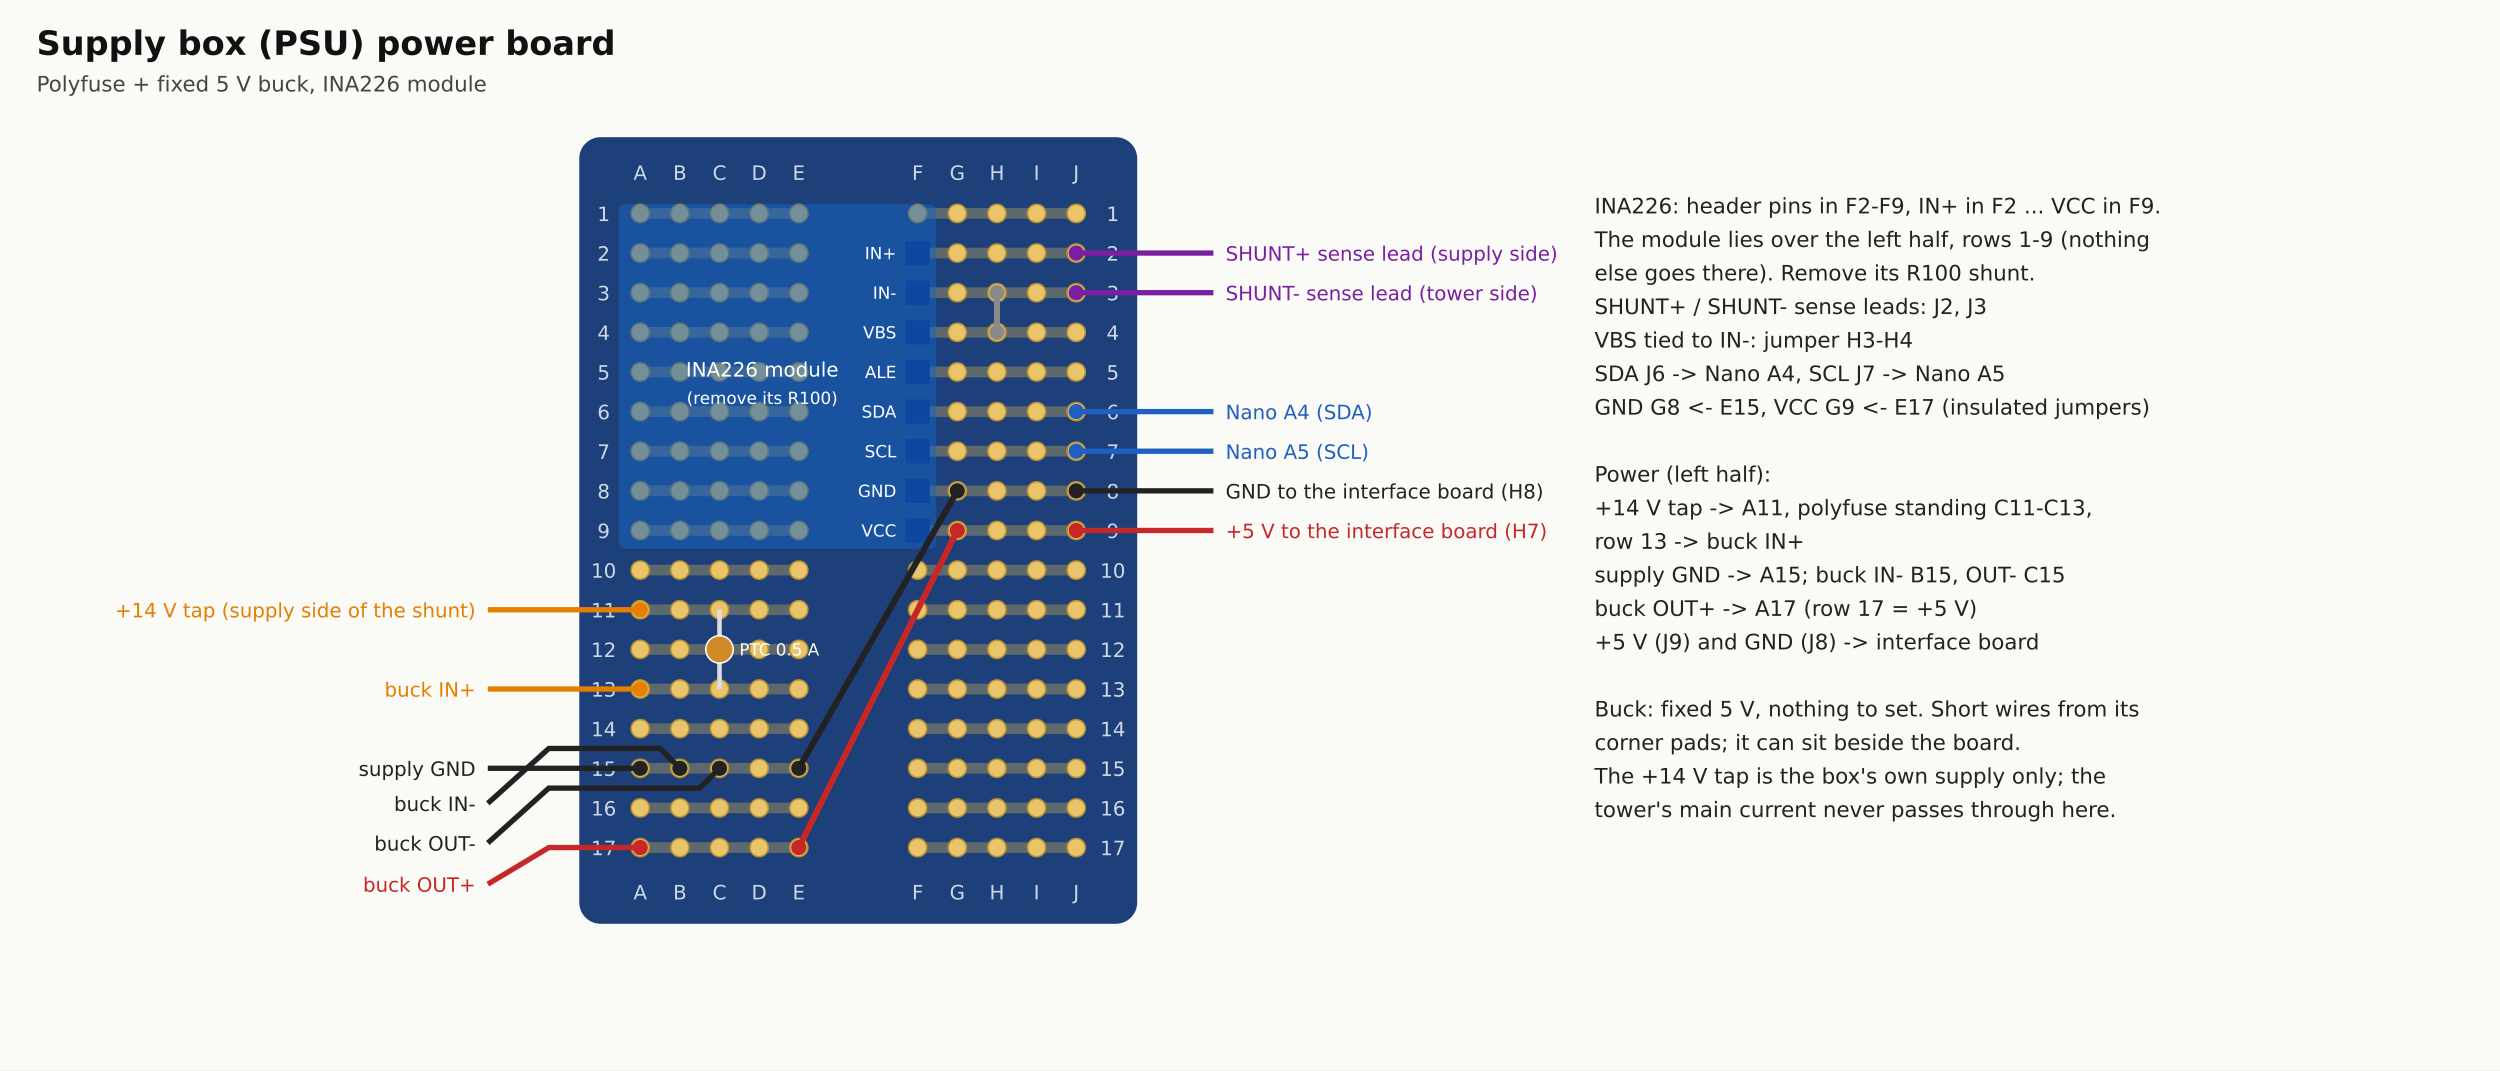
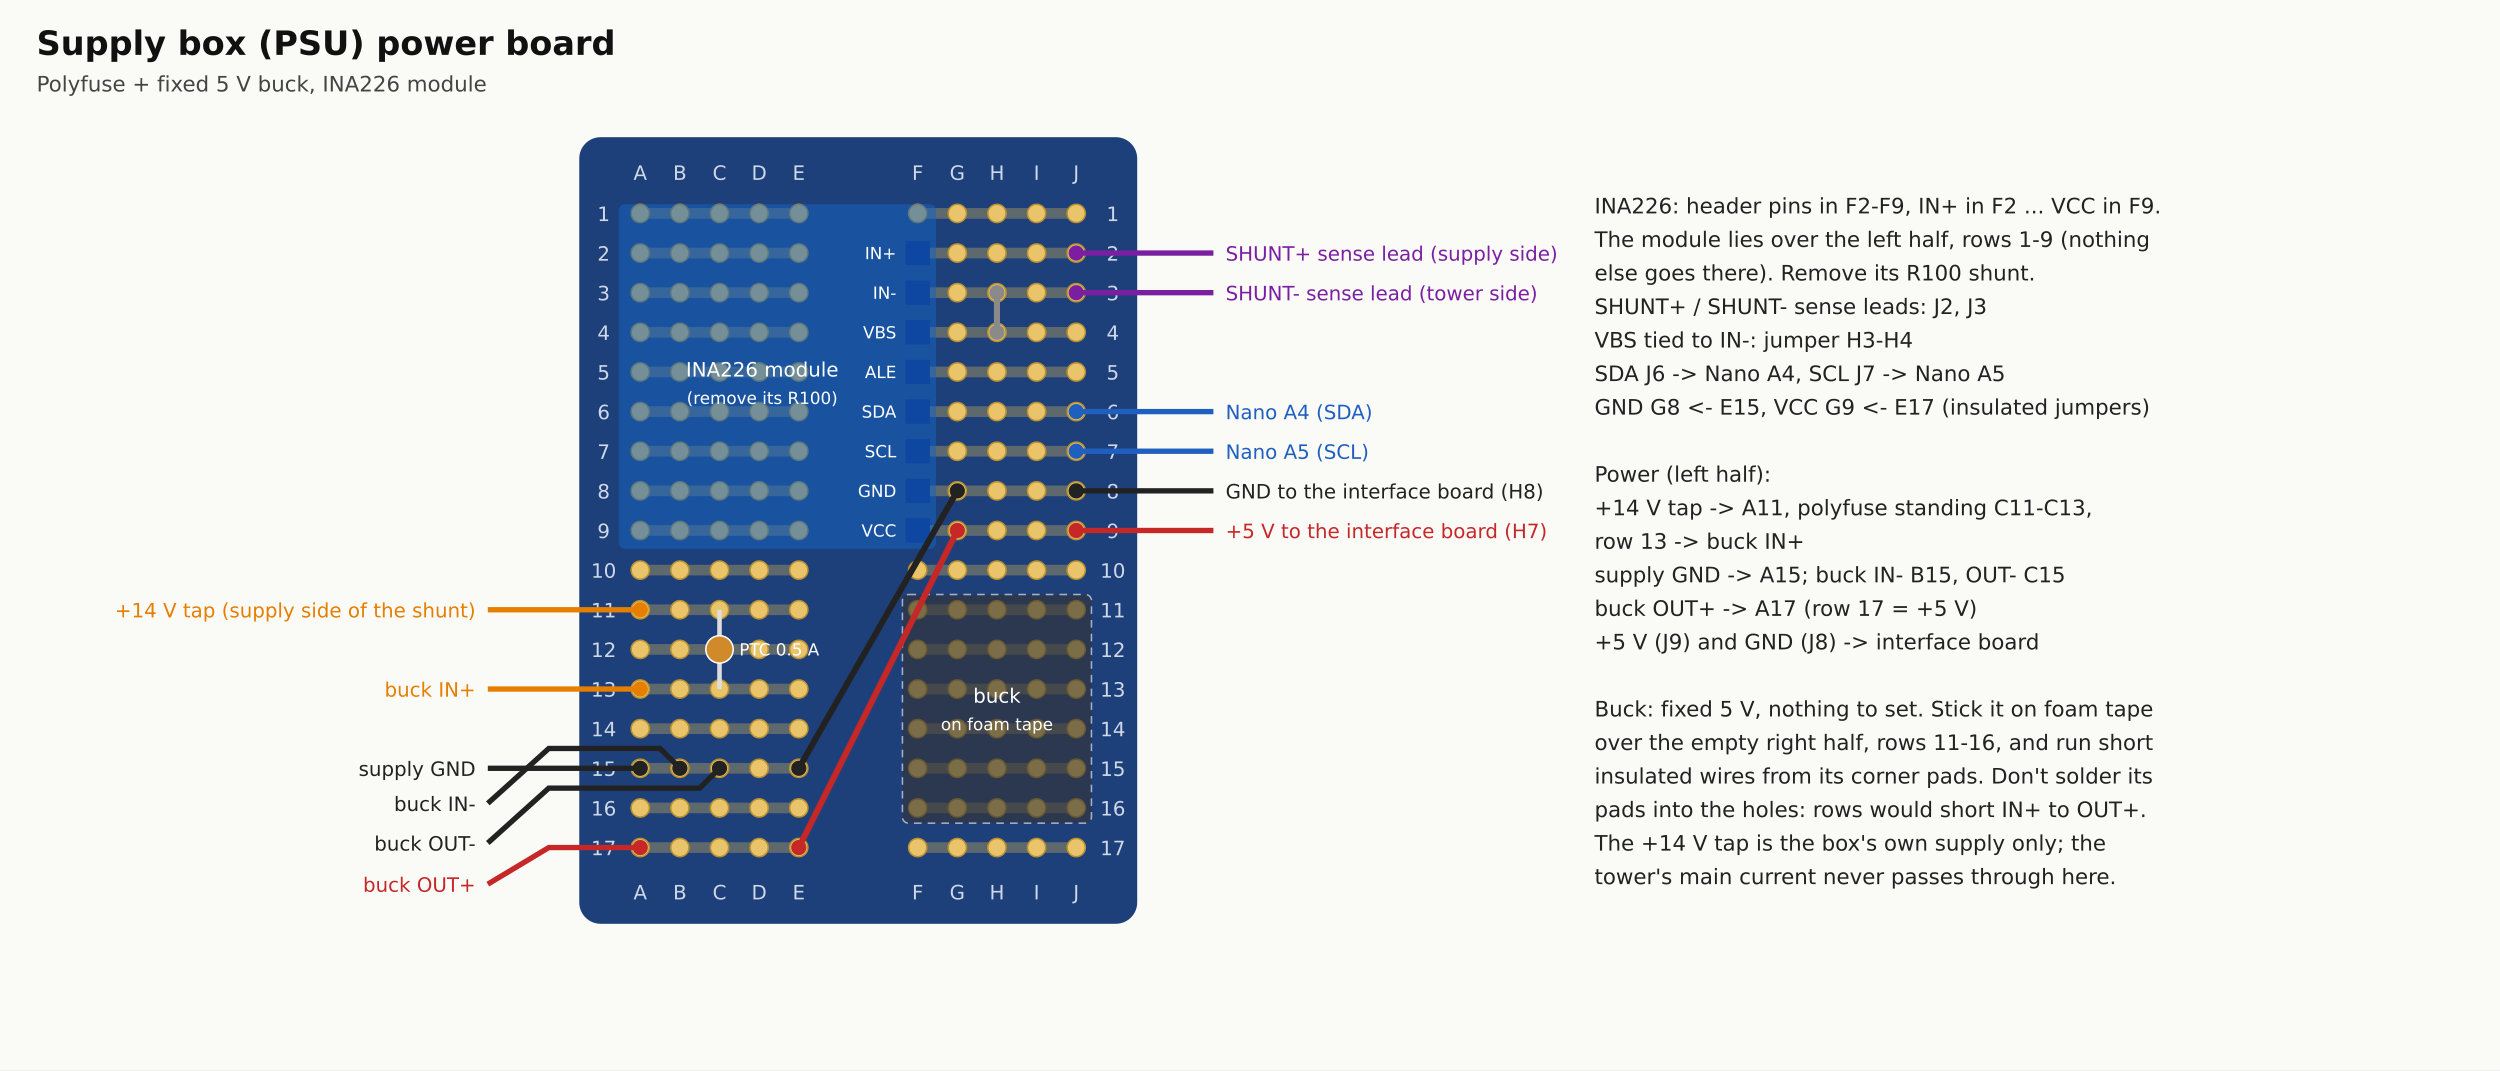
<svg xmlns="http://www.w3.org/2000/svg" width="1640" height="702" viewBox="0 0 1640 702" font-family="DejaVu Sans, Arial, sans-serif">
  <style>.lab{font-size:13px;fill:#cfd8e6;text-anchor:middle}.sm{font-size:13px}.tiny{font-size:11px}.note{font-size:14px;fill:#222}.t{font-size:22px;font-weight:bold;fill:#111}.st{font-size:14px;fill:#444}</style>
  <rect width="1640" height="702" fill="#fafaf7" />
  <text x="24" y="36" class="t">Supply box (PSU) power board</text>
  <text x="24" y="60" class="st">Polyfuse + fixed 5 V buck, INA226 module</text>
  <rect x="380" y="90" width="366" height="516" rx="14" fill="#1d3f7a" />
  <text x="420" y="118" class="lab">A</text>
  <text x="420" y="590" class="lab">A</text>
  <text x="446" y="118" class="lab">B</text>
  <text x="446" y="590" class="lab">B</text>
  <text x="472" y="118" class="lab">C</text>
  <text x="472" y="590" class="lab">C</text>
  <text x="498" y="118" class="lab">D</text>
  <text x="498" y="590" class="lab">D</text>
  <text x="524" y="118" class="lab">E</text>
  <text x="524" y="590" class="lab">E</text>
  <text x="602" y="118" class="lab">F</text>
  <text x="602" y="590" class="lab">F</text>
  <text x="628" y="118" class="lab">G</text>
  <text x="628" y="590" class="lab">G</text>
  <text x="654" y="118" class="lab">H</text>
  <text x="654" y="590" class="lab">H</text>
  <text x="680" y="118" class="lab">I</text>
  <text x="680" y="590" class="lab">I</text>
  <text x="706" y="118" class="lab">J</text>
  <text x="706" y="590" class="lab">J</text>
  <text x="396" y="145" class="lab">1</text>
  <text x="730" y="145" class="lab">1</text>
  <line x1="420" y1="140" x2="524" y2="140" stroke="#d8b65a" stroke-width="7" opacity="0.35" />
  <line x1="602" y1="140" x2="706" y2="140" stroke="#d8b65a" stroke-width="7" opacity="0.35" />
  <circle cx="420" cy="140" r="6" fill="#e9c46a" stroke="#b8902e" />
  <circle cx="446" cy="140" r="6" fill="#e9c46a" stroke="#b8902e" />
  <circle cx="472" cy="140" r="6" fill="#e9c46a" stroke="#b8902e" />
  <circle cx="498" cy="140" r="6" fill="#e9c46a" stroke="#b8902e" />
  <circle cx="524" cy="140" r="6" fill="#e9c46a" stroke="#b8902e" />
  <circle cx="602" cy="140" r="6" fill="#e9c46a" stroke="#b8902e" />
  <circle cx="628" cy="140" r="6" fill="#e9c46a" stroke="#b8902e" />
  <circle cx="654" cy="140" r="6" fill="#e9c46a" stroke="#b8902e" />
  <circle cx="680" cy="140" r="6" fill="#e9c46a" stroke="#b8902e" />
  <circle cx="706" cy="140" r="6" fill="#e9c46a" stroke="#b8902e" />
  <text x="396" y="171" class="lab">2</text>
  <text x="730" y="171" class="lab">2</text>
  <line x1="420" y1="166" x2="524" y2="166" stroke="#d8b65a" stroke-width="7" opacity="0.35" />
  <line x1="602" y1="166" x2="706" y2="166" stroke="#d8b65a" stroke-width="7" opacity="0.35" />
  <circle cx="420" cy="166" r="6" fill="#e9c46a" stroke="#b8902e" />
  <circle cx="446" cy="166" r="6" fill="#e9c46a" stroke="#b8902e" />
  <circle cx="472" cy="166" r="6" fill="#e9c46a" stroke="#b8902e" />
  <circle cx="498" cy="166" r="6" fill="#e9c46a" stroke="#b8902e" />
  <circle cx="524" cy="166" r="6" fill="#e9c46a" stroke="#b8902e" />
  <circle cx="602" cy="166" r="6" fill="#e9c46a" stroke="#b8902e" />
  <circle cx="628" cy="166" r="6" fill="#e9c46a" stroke="#b8902e" />
  <circle cx="654" cy="166" r="6" fill="#e9c46a" stroke="#b8902e" />
  <circle cx="680" cy="166" r="6" fill="#e9c46a" stroke="#b8902e" />
  <circle cx="706" cy="166" r="6" fill="#e9c46a" stroke="#b8902e" />
  <text x="396" y="197" class="lab">3</text>
  <text x="730" y="197" class="lab">3</text>
  <line x1="420" y1="192" x2="524" y2="192" stroke="#d8b65a" stroke-width="7" opacity="0.35" />
  <line x1="602" y1="192" x2="706" y2="192" stroke="#d8b65a" stroke-width="7" opacity="0.35" />
  <circle cx="420" cy="192" r="6" fill="#e9c46a" stroke="#b8902e" />
  <circle cx="446" cy="192" r="6" fill="#e9c46a" stroke="#b8902e" />
  <circle cx="472" cy="192" r="6" fill="#e9c46a" stroke="#b8902e" />
  <circle cx="498" cy="192" r="6" fill="#e9c46a" stroke="#b8902e" />
  <circle cx="524" cy="192" r="6" fill="#e9c46a" stroke="#b8902e" />
  <circle cx="602" cy="192" r="6" fill="#e9c46a" stroke="#b8902e" />
  <circle cx="628" cy="192" r="6" fill="#e9c46a" stroke="#b8902e" />
  <circle cx="654" cy="192" r="6" fill="#e9c46a" stroke="#b8902e" />
  <circle cx="680" cy="192" r="6" fill="#e9c46a" stroke="#b8902e" />
  <circle cx="706" cy="192" r="6" fill="#e9c46a" stroke="#b8902e" />
  <text x="396" y="223" class="lab">4</text>
  <text x="730" y="223" class="lab">4</text>
  <line x1="420" y1="218" x2="524" y2="218" stroke="#d8b65a" stroke-width="7" opacity="0.35" />
  <line x1="602" y1="218" x2="706" y2="218" stroke="#d8b65a" stroke-width="7" opacity="0.35" />
  <circle cx="420" cy="218" r="6" fill="#e9c46a" stroke="#b8902e" />
  <circle cx="446" cy="218" r="6" fill="#e9c46a" stroke="#b8902e" />
  <circle cx="472" cy="218" r="6" fill="#e9c46a" stroke="#b8902e" />
  <circle cx="498" cy="218" r="6" fill="#e9c46a" stroke="#b8902e" />
  <circle cx="524" cy="218" r="6" fill="#e9c46a" stroke="#b8902e" />
  <circle cx="602" cy="218" r="6" fill="#e9c46a" stroke="#b8902e" />
  <circle cx="628" cy="218" r="6" fill="#e9c46a" stroke="#b8902e" />
  <circle cx="654" cy="218" r="6" fill="#e9c46a" stroke="#b8902e" />
  <circle cx="680" cy="218" r="6" fill="#e9c46a" stroke="#b8902e" />
  <circle cx="706" cy="218" r="6" fill="#e9c46a" stroke="#b8902e" />
  <text x="396" y="249" class="lab">5</text>
  <text x="730" y="249" class="lab">5</text>
  <line x1="420" y1="244" x2="524" y2="244" stroke="#d8b65a" stroke-width="7" opacity="0.35" />
  <line x1="602" y1="244" x2="706" y2="244" stroke="#d8b65a" stroke-width="7" opacity="0.35" />
  <circle cx="420" cy="244" r="6" fill="#e9c46a" stroke="#b8902e" />
  <circle cx="446" cy="244" r="6" fill="#e9c46a" stroke="#b8902e" />
  <circle cx="472" cy="244" r="6" fill="#e9c46a" stroke="#b8902e" />
  <circle cx="498" cy="244" r="6" fill="#e9c46a" stroke="#b8902e" />
  <circle cx="524" cy="244" r="6" fill="#e9c46a" stroke="#b8902e" />
  <circle cx="602" cy="244" r="6" fill="#e9c46a" stroke="#b8902e" />
  <circle cx="628" cy="244" r="6" fill="#e9c46a" stroke="#b8902e" />
  <circle cx="654" cy="244" r="6" fill="#e9c46a" stroke="#b8902e" />
  <circle cx="680" cy="244" r="6" fill="#e9c46a" stroke="#b8902e" />
  <circle cx="706" cy="244" r="6" fill="#e9c46a" stroke="#b8902e" />
  <text x="396" y="275" class="lab">6</text>
  <text x="730" y="275" class="lab">6</text>
  <line x1="420" y1="270" x2="524" y2="270" stroke="#d8b65a" stroke-width="7" opacity="0.35" />
  <line x1="602" y1="270" x2="706" y2="270" stroke="#d8b65a" stroke-width="7" opacity="0.35" />
  <circle cx="420" cy="270" r="6" fill="#e9c46a" stroke="#b8902e" />
  <circle cx="446" cy="270" r="6" fill="#e9c46a" stroke="#b8902e" />
  <circle cx="472" cy="270" r="6" fill="#e9c46a" stroke="#b8902e" />
  <circle cx="498" cy="270" r="6" fill="#e9c46a" stroke="#b8902e" />
  <circle cx="524" cy="270" r="6" fill="#e9c46a" stroke="#b8902e" />
  <circle cx="602" cy="270" r="6" fill="#e9c46a" stroke="#b8902e" />
  <circle cx="628" cy="270" r="6" fill="#e9c46a" stroke="#b8902e" />
  <circle cx="654" cy="270" r="6" fill="#e9c46a" stroke="#b8902e" />
  <circle cx="680" cy="270" r="6" fill="#e9c46a" stroke="#b8902e" />
  <circle cx="706" cy="270" r="6" fill="#e9c46a" stroke="#b8902e" />
  <text x="396" y="301" class="lab">7</text>
  <text x="730" y="301" class="lab">7</text>
  <line x1="420" y1="296" x2="524" y2="296" stroke="#d8b65a" stroke-width="7" opacity="0.35" />
  <line x1="602" y1="296" x2="706" y2="296" stroke="#d8b65a" stroke-width="7" opacity="0.35" />
  <circle cx="420" cy="296" r="6" fill="#e9c46a" stroke="#b8902e" />
  <circle cx="446" cy="296" r="6" fill="#e9c46a" stroke="#b8902e" />
  <circle cx="472" cy="296" r="6" fill="#e9c46a" stroke="#b8902e" />
  <circle cx="498" cy="296" r="6" fill="#e9c46a" stroke="#b8902e" />
  <circle cx="524" cy="296" r="6" fill="#e9c46a" stroke="#b8902e" />
  <circle cx="602" cy="296" r="6" fill="#e9c46a" stroke="#b8902e" />
  <circle cx="628" cy="296" r="6" fill="#e9c46a" stroke="#b8902e" />
  <circle cx="654" cy="296" r="6" fill="#e9c46a" stroke="#b8902e" />
  <circle cx="680" cy="296" r="6" fill="#e9c46a" stroke="#b8902e" />
  <circle cx="706" cy="296" r="6" fill="#e9c46a" stroke="#b8902e" />
  <text x="396" y="327" class="lab">8</text>
  <text x="730" y="327" class="lab">8</text>
  <line x1="420" y1="322" x2="524" y2="322" stroke="#d8b65a" stroke-width="7" opacity="0.35" />
  <line x1="602" y1="322" x2="706" y2="322" stroke="#d8b65a" stroke-width="7" opacity="0.35" />
  <circle cx="420" cy="322" r="6" fill="#e9c46a" stroke="#b8902e" />
  <circle cx="446" cy="322" r="6" fill="#e9c46a" stroke="#b8902e" />
  <circle cx="472" cy="322" r="6" fill="#e9c46a" stroke="#b8902e" />
  <circle cx="498" cy="322" r="6" fill="#e9c46a" stroke="#b8902e" />
  <circle cx="524" cy="322" r="6" fill="#e9c46a" stroke="#b8902e" />
  <circle cx="602" cy="322" r="6" fill="#e9c46a" stroke="#b8902e" />
  <circle cx="628" cy="322" r="6" fill="#e9c46a" stroke="#b8902e" />
  <circle cx="654" cy="322" r="6" fill="#e9c46a" stroke="#b8902e" />
  <circle cx="680" cy="322" r="6" fill="#e9c46a" stroke="#b8902e" />
  <circle cx="706" cy="322" r="6" fill="#e9c46a" stroke="#b8902e" />
  <text x="396" y="353" class="lab">9</text>
  <text x="730" y="353" class="lab">9</text>
  <line x1="420" y1="348" x2="524" y2="348" stroke="#d8b65a" stroke-width="7" opacity="0.35" />
  <line x1="602" y1="348" x2="706" y2="348" stroke="#d8b65a" stroke-width="7" opacity="0.35" />
  <circle cx="420" cy="348" r="6" fill="#e9c46a" stroke="#b8902e" />
  <circle cx="446" cy="348" r="6" fill="#e9c46a" stroke="#b8902e" />
  <circle cx="472" cy="348" r="6" fill="#e9c46a" stroke="#b8902e" />
  <circle cx="498" cy="348" r="6" fill="#e9c46a" stroke="#b8902e" />
  <circle cx="524" cy="348" r="6" fill="#e9c46a" stroke="#b8902e" />
  <circle cx="602" cy="348" r="6" fill="#e9c46a" stroke="#b8902e" />
  <circle cx="628" cy="348" r="6" fill="#e9c46a" stroke="#b8902e" />
  <circle cx="654" cy="348" r="6" fill="#e9c46a" stroke="#b8902e" />
  <circle cx="680" cy="348" r="6" fill="#e9c46a" stroke="#b8902e" />
  <circle cx="706" cy="348" r="6" fill="#e9c46a" stroke="#b8902e" />
  <text x="396" y="379" class="lab">10</text>
  <text x="730" y="379" class="lab">10</text>
  <line x1="420" y1="374" x2="524" y2="374" stroke="#d8b65a" stroke-width="7" opacity="0.35" />
  <line x1="602" y1="374" x2="706" y2="374" stroke="#d8b65a" stroke-width="7" opacity="0.35" />
  <circle cx="420" cy="374" r="6" fill="#e9c46a" stroke="#b8902e" />
  <circle cx="446" cy="374" r="6" fill="#e9c46a" stroke="#b8902e" />
  <circle cx="472" cy="374" r="6" fill="#e9c46a" stroke="#b8902e" />
  <circle cx="498" cy="374" r="6" fill="#e9c46a" stroke="#b8902e" />
  <circle cx="524" cy="374" r="6" fill="#e9c46a" stroke="#b8902e" />
  <circle cx="602" cy="374" r="6" fill="#e9c46a" stroke="#b8902e" />
  <circle cx="628" cy="374" r="6" fill="#e9c46a" stroke="#b8902e" />
  <circle cx="654" cy="374" r="6" fill="#e9c46a" stroke="#b8902e" />
  <circle cx="680" cy="374" r="6" fill="#e9c46a" stroke="#b8902e" />
  <circle cx="706" cy="374" r="6" fill="#e9c46a" stroke="#b8902e" />
  <text x="396" y="405" class="lab">11</text>
  <text x="730" y="405" class="lab">11</text>
  <line x1="420" y1="400" x2="524" y2="400" stroke="#d8b65a" stroke-width="7" opacity="0.35" />
  <line x1="602" y1="400" x2="706" y2="400" stroke="#d8b65a" stroke-width="7" opacity="0.35" />
  <circle cx="420" cy="400" r="6" fill="#e9c46a" stroke="#b8902e" />
  <circle cx="446" cy="400" r="6" fill="#e9c46a" stroke="#b8902e" />
  <circle cx="472" cy="400" r="6" fill="#e9c46a" stroke="#b8902e" />
  <circle cx="498" cy="400" r="6" fill="#e9c46a" stroke="#b8902e" />
  <circle cx="524" cy="400" r="6" fill="#e9c46a" stroke="#b8902e" />
  <circle cx="602" cy="400" r="6" fill="#e9c46a" stroke="#b8902e" />
  <circle cx="628" cy="400" r="6" fill="#e9c46a" stroke="#b8902e" />
  <circle cx="654" cy="400" r="6" fill="#e9c46a" stroke="#b8902e" />
  <circle cx="680" cy="400" r="6" fill="#e9c46a" stroke="#b8902e" />
  <circle cx="706" cy="400" r="6" fill="#e9c46a" stroke="#b8902e" />
  <text x="396" y="431" class="lab">12</text>
  <text x="730" y="431" class="lab">12</text>
  <line x1="420" y1="426" x2="524" y2="426" stroke="#d8b65a" stroke-width="7" opacity="0.35" />
  <line x1="602" y1="426" x2="706" y2="426" stroke="#d8b65a" stroke-width="7" opacity="0.35" />
  <circle cx="420" cy="426" r="6" fill="#e9c46a" stroke="#b8902e" />
  <circle cx="446" cy="426" r="6" fill="#e9c46a" stroke="#b8902e" />
  <circle cx="472" cy="426" r="6" fill="#e9c46a" stroke="#b8902e" />
  <circle cx="498" cy="426" r="6" fill="#e9c46a" stroke="#b8902e" />
  <circle cx="524" cy="426" r="6" fill="#e9c46a" stroke="#b8902e" />
  <circle cx="602" cy="426" r="6" fill="#e9c46a" stroke="#b8902e" />
  <circle cx="628" cy="426" r="6" fill="#e9c46a" stroke="#b8902e" />
  <circle cx="654" cy="426" r="6" fill="#e9c46a" stroke="#b8902e" />
  <circle cx="680" cy="426" r="6" fill="#e9c46a" stroke="#b8902e" />
  <circle cx="706" cy="426" r="6" fill="#e9c46a" stroke="#b8902e" />
  <text x="396" y="457" class="lab">13</text>
  <text x="730" y="457" class="lab">13</text>
  <line x1="420" y1="452" x2="524" y2="452" stroke="#d8b65a" stroke-width="7" opacity="0.35" />
  <line x1="602" y1="452" x2="706" y2="452" stroke="#d8b65a" stroke-width="7" opacity="0.35" />
  <circle cx="420" cy="452" r="6" fill="#e9c46a" stroke="#b8902e" />
  <circle cx="446" cy="452" r="6" fill="#e9c46a" stroke="#b8902e" />
  <circle cx="472" cy="452" r="6" fill="#e9c46a" stroke="#b8902e" />
  <circle cx="498" cy="452" r="6" fill="#e9c46a" stroke="#b8902e" />
  <circle cx="524" cy="452" r="6" fill="#e9c46a" stroke="#b8902e" />
  <circle cx="602" cy="452" r="6" fill="#e9c46a" stroke="#b8902e" />
  <circle cx="628" cy="452" r="6" fill="#e9c46a" stroke="#b8902e" />
  <circle cx="654" cy="452" r="6" fill="#e9c46a" stroke="#b8902e" />
  <circle cx="680" cy="452" r="6" fill="#e9c46a" stroke="#b8902e" />
  <circle cx="706" cy="452" r="6" fill="#e9c46a" stroke="#b8902e" />
  <text x="396" y="483" class="lab">14</text>
  <text x="730" y="483" class="lab">14</text>
  <line x1="420" y1="478" x2="524" y2="478" stroke="#d8b65a" stroke-width="7" opacity="0.35" />
  <line x1="602" y1="478" x2="706" y2="478" stroke="#d8b65a" stroke-width="7" opacity="0.35" />
  <circle cx="420" cy="478" r="6" fill="#e9c46a" stroke="#b8902e" />
  <circle cx="446" cy="478" r="6" fill="#e9c46a" stroke="#b8902e" />
  <circle cx="472" cy="478" r="6" fill="#e9c46a" stroke="#b8902e" />
  <circle cx="498" cy="478" r="6" fill="#e9c46a" stroke="#b8902e" />
  <circle cx="524" cy="478" r="6" fill="#e9c46a" stroke="#b8902e" />
  <circle cx="602" cy="478" r="6" fill="#e9c46a" stroke="#b8902e" />
  <circle cx="628" cy="478" r="6" fill="#e9c46a" stroke="#b8902e" />
  <circle cx="654" cy="478" r="6" fill="#e9c46a" stroke="#b8902e" />
  <circle cx="680" cy="478" r="6" fill="#e9c46a" stroke="#b8902e" />
  <circle cx="706" cy="478" r="6" fill="#e9c46a" stroke="#b8902e" />
  <text x="396" y="509" class="lab">15</text>
  <text x="730" y="509" class="lab">15</text>
  <line x1="420" y1="504" x2="524" y2="504" stroke="#d8b65a" stroke-width="7" opacity="0.35" />
  <line x1="602" y1="504" x2="706" y2="504" stroke="#d8b65a" stroke-width="7" opacity="0.35" />
  <circle cx="420" cy="504" r="6" fill="#e9c46a" stroke="#b8902e" />
  <circle cx="446" cy="504" r="6" fill="#e9c46a" stroke="#b8902e" />
  <circle cx="472" cy="504" r="6" fill="#e9c46a" stroke="#b8902e" />
  <circle cx="498" cy="504" r="6" fill="#e9c46a" stroke="#b8902e" />
  <circle cx="524" cy="504" r="6" fill="#e9c46a" stroke="#b8902e" />
  <circle cx="602" cy="504" r="6" fill="#e9c46a" stroke="#b8902e" />
  <circle cx="628" cy="504" r="6" fill="#e9c46a" stroke="#b8902e" />
  <circle cx="654" cy="504" r="6" fill="#e9c46a" stroke="#b8902e" />
  <circle cx="680" cy="504" r="6" fill="#e9c46a" stroke="#b8902e" />
  <circle cx="706" cy="504" r="6" fill="#e9c46a" stroke="#b8902e" />
  <text x="396" y="535" class="lab">16</text>
  <text x="730" y="535" class="lab">16</text>
  <line x1="420" y1="530" x2="524" y2="530" stroke="#d8b65a" stroke-width="7" opacity="0.35" />
  <line x1="602" y1="530" x2="706" y2="530" stroke="#d8b65a" stroke-width="7" opacity="0.35" />
  <circle cx="420" cy="530" r="6" fill="#e9c46a" stroke="#b8902e" />
  <circle cx="446" cy="530" r="6" fill="#e9c46a" stroke="#b8902e" />
  <circle cx="472" cy="530" r="6" fill="#e9c46a" stroke="#b8902e" />
  <circle cx="498" cy="530" r="6" fill="#e9c46a" stroke="#b8902e" />
  <circle cx="524" cy="530" r="6" fill="#e9c46a" stroke="#b8902e" />
  <circle cx="602" cy="530" r="6" fill="#e9c46a" stroke="#b8902e" />
  <circle cx="628" cy="530" r="6" fill="#e9c46a" stroke="#b8902e" />
  <circle cx="654" cy="530" r="6" fill="#e9c46a" stroke="#b8902e" />
  <circle cx="680" cy="530" r="6" fill="#e9c46a" stroke="#b8902e" />
  <circle cx="706" cy="530" r="6" fill="#e9c46a" stroke="#b8902e" />
  <text x="396" y="561" class="lab">17</text>
  <text x="730" y="561" class="lab">17</text>
  <line x1="420" y1="556" x2="524" y2="556" stroke="#d8b65a" stroke-width="7" opacity="0.35" />
  <line x1="602" y1="556" x2="706" y2="556" stroke="#d8b65a" stroke-width="7" opacity="0.35" />
  <circle cx="420" cy="556" r="6" fill="#e9c46a" stroke="#b8902e" />
  <circle cx="446" cy="556" r="6" fill="#e9c46a" stroke="#b8902e" />
  <circle cx="472" cy="556" r="6" fill="#e9c46a" stroke="#b8902e" />
  <circle cx="498" cy="556" r="6" fill="#e9c46a" stroke="#b8902e" />
  <circle cx="524" cy="556" r="6" fill="#e9c46a" stroke="#b8902e" />
  <circle cx="602" cy="556" r="6" fill="#e9c46a" stroke="#b8902e" />
  <circle cx="628" cy="556" r="6" fill="#e9c46a" stroke="#b8902e" />
  <circle cx="654" cy="556" r="6" fill="#e9c46a" stroke="#b8902e" />
  <circle cx="680" cy="556" r="6" fill="#e9c46a" stroke="#b8902e" />
  <circle cx="706" cy="556" r="6" fill="#e9c46a" stroke="#b8902e" />
  <rect x="406" y="134" width="208" height="226" rx="4" fill="#1565c0" opacity="0.55" />
  <text x="500.0" y="247.0" class="sm" fill="#fff" text-anchor="middle">INA226 module</text>
  <text x="500.0" y="265.0" class="tiny" fill="#fff" text-anchor="middle">(remove its R100)</text>
  <rect x="594" y="158" width="16" height="16" fill="#0d47a1" />
  <text x="588" y="170" class="tiny" fill="#fff" text-anchor="end">IN+</text>
  <rect x="594" y="184" width="16" height="16" fill="#0d47a1" />
  <text x="588" y="196" class="tiny" fill="#fff" text-anchor="end">IN-</text>
  <rect x="594" y="210" width="16" height="16" fill="#0d47a1" />
  <text x="588" y="222" class="tiny" fill="#fff" text-anchor="end">VBS</text>
  <rect x="594" y="236" width="16" height="16" fill="#0d47a1" />
  <text x="588" y="248" class="tiny" fill="#fff" text-anchor="end">ALE</text>
  <rect x="594" y="262" width="16" height="16" fill="#0d47a1" />
  <text x="588" y="274" class="tiny" fill="#fff" text-anchor="end">SDA</text>
  <rect x="594" y="288" width="16" height="16" fill="#0d47a1" />
  <text x="588" y="300" class="tiny" fill="#fff" text-anchor="end">SCL</text>
  <rect x="594" y="314" width="16" height="16" fill="#0d47a1" />
  <text x="588" y="326" class="tiny" fill="#fff" text-anchor="end">GND</text>
  <rect x="594" y="340" width="16" height="16" fill="#0d47a1" />
  <text x="588" y="352" class="tiny" fill="#fff" text-anchor="end">VCC</text>
  <polyline points="706,166 756,166.0 796,166.0" fill="none" stroke="#7b1fa2" stroke-width="3.5" />
  <circle cx="706" cy="166" r="5" fill="#7b1fa2" />
  <text x="804" y="171.0" class="sm" fill="#7b1fa2" text-anchor="start">SHUNT+ sense lead (supply side)</text>
  <polyline points="706,192 756,192.0 796,192.0" fill="none" stroke="#7b1fa2" stroke-width="3.5" />
  <circle cx="706" cy="192" r="5" fill="#7b1fa2" />
  <text x="804" y="197.0" class="sm" fill="#7b1fa2" text-anchor="start">SHUNT- sense lead (tower side)</text>
  <line x1="654" y1="192" x2="654" y2="218" stroke="#8a8a8a" stroke-width="4" />
  <circle cx="654" cy="192" r="5" fill="#8a8a8a" />
  <circle cx="654" cy="218" r="5" fill="#8a8a8a" />
  <polyline points="706,270 756,270.0 796,270.0" fill="none" stroke="#1f5fbf" stroke-width="3.5" />
  <circle cx="706" cy="270" r="5" fill="#1f5fbf" />
  <text x="804" y="275.0" class="sm" fill="#1f5fbf" text-anchor="start">Nano A4  (SDA)</text>
  <polyline points="706,296 756,296.0 796,296.0" fill="none" stroke="#1f5fbf" stroke-width="3.5" />
  <circle cx="706" cy="296" r="5" fill="#1f5fbf" />
  <text x="804" y="301.0" class="sm" fill="#1f5fbf" text-anchor="start">Nano A5  (SCL)</text>
  <polyline points="420,400 360,400.0 320,400.0" fill="none" stroke="#e67e00" stroke-width="3.5" />
  <circle cx="420" cy="400" r="5" fill="#e67e00" />
  <text x="312" y="405.0" class="sm" fill="#e67e00" text-anchor="end">+14 V tap (supply side of the shunt)</text>
  <line x1="472" y1="400" x2="472" y2="452" stroke="#ddd" stroke-width="3" />
  <circle cx="472.0" cy="426.0" r="9" fill="#d08a2a" stroke="#fff" />
  <text x="485.0" y="430.0" class="tiny" fill="#fff">PTC 0.5 A</text>
+   <rect x="592" y="390" width="124" height="150" rx="4" fill="#333" opacity="0.6" stroke="#fff" stroke-dasharray="5,4" />
+   <text x="654.0" y="461.0" class="sm" fill="#fff" text-anchor="middle">buck</text>
+   <text x="654.0" y="479.0" class="tiny" fill="#fff" text-anchor="middle">on foam tape</text>
  <polyline points="420,452 360,452.0 320,452.0" fill="none" stroke="#e67e00" stroke-width="3.5" />
  <circle cx="420" cy="452" r="5" fill="#e67e00" />
  <text x="312" y="457.0" class="sm" fill="#e67e00" text-anchor="end">buck IN+</text>
  <polyline points="420,504 360,504.0 320,504.0" fill="none" stroke="#222222" stroke-width="3.5" />
  <circle cx="420" cy="504" r="5" fill="#222222" />
  <text x="312" y="509.0" class="sm" fill="#222222" text-anchor="end">supply GND</text>
  <polyline points="446,504 433.0,491.0 360,491.0 320,527.0" fill="none" stroke="#222222" stroke-width="3.5" />
  <circle cx="446" cy="504" r="5" fill="#222222" />
  <text x="312" y="532.0" class="sm" fill="#222222" text-anchor="end">buck IN-</text>
  <polyline points="472,504 459.0,517.0 360,517.0 320,553.0" fill="none" stroke="#222222" stroke-width="3.5" />
  <circle cx="472" cy="504" r="5" fill="#222222" />
  <text x="312" y="558.0" class="sm" fill="#222222" text-anchor="end">buck OUT-</text>
  <polyline points="420,556 360,556.0 320,580.0" fill="none" stroke="#c62828" stroke-width="3.5" />
  <circle cx="420" cy="556" r="5" fill="#c62828" />
  <text x="312" y="585.0" class="sm" fill="#c62828" text-anchor="end">buck OUT+</text>
  <line x1="524" y1="504" x2="628" y2="322" stroke="#222222" stroke-width="4" />
  <circle cx="524" cy="504" r="5" fill="#222222" />
  <circle cx="628" cy="322" r="5" fill="#222222" />
  <line x1="524" y1="556" x2="628" y2="348" stroke="#c62828" stroke-width="4" />
  <circle cx="524" cy="556" r="5" fill="#c62828" />
  <circle cx="628" cy="348" r="5" fill="#c62828" />
  <polyline points="706,348 756,348.0 796,348.0" fill="none" stroke="#c62828" stroke-width="3.5" />
  <circle cx="706" cy="348" r="5" fill="#c62828" />
  <text x="804" y="353.0" class="sm" fill="#c62828" text-anchor="start">+5 V to the interface board (H7)</text>
  <polyline points="706,322 756,322.0 796,322.0" fill="none" stroke="#222222" stroke-width="3.5" />
  <circle cx="706" cy="322" r="5" fill="#222222" />
  <text x="804" y="327.0" class="sm" fill="#222222" text-anchor="start">GND to the interface board (H8)</text>
  <text x="1046" y="140" class="note">INA226: header pins in F2-F9, IN+ in F2 ... VCC in F9.</text>
  <text x="1046" y="162" class="note">The module lies over the left half, rows 1-9 (nothing</text>
  <text x="1046" y="184" class="note">else goes there). Remove its R100 shunt.</text>
  <text x="1046" y="206" class="note">  SHUNT+ / SHUNT- sense leads: J2, J3</text>
  <text x="1046" y="228" class="note">  VBS tied to IN-: jumper H3-H4</text>
  <text x="1046" y="250" class="note">  SDA J6 -&gt; Nano A4, SCL J7 -&gt; Nano A5</text>
  <text x="1046" y="272" class="note">  GND G8 &lt;- E15, VCC G9 &lt;- E17 (insulated jumpers)</text>
  <text x="1046" y="294" class="note" />
  <text x="1046" y="316" class="note">Power (left half):</text>
  <text x="1046" y="338" class="note">  +14 V tap -&gt; A11, polyfuse standing C11-C13,</text>
  <text x="1046" y="360" class="note">  row 13 -&gt; buck IN+</text>
  <text x="1046" y="382" class="note">  supply GND -&gt; A15; buck IN- B15, OUT- C15</text>
  <text x="1046" y="404" class="note">  buck OUT+ -&gt; A17 (row 17 = +5 V)</text>
  <text x="1046" y="426" class="note">  +5 V (J9) and GND (J8) -&gt; interface board</text>
  <text x="1046" y="448" class="note" />
-   <text x="1046" y="470" class="note">Buck: fixed 5 V, nothing to set. Short wires from its</text>
-   <text x="1046" y="492" class="note">corner pads; it can sit beside the board.</text>
-   <text x="1046" y="514" class="note">The +14 V tap is the box's own supply only; the</text>
-   <text x="1046" y="536" class="note">tower's main current never passes through here.</text>
+   <text x="1046" y="470" class="note">Buck: fixed 5 V, nothing to set. Stick it on foam tape</text>
+   <text x="1046" y="492" class="note">over the empty right half, rows 11-16, and run short</text>
+   <text x="1046" y="514" class="note">insulated wires from its corner pads. Don't solder its</text>
+   <text x="1046" y="536" class="note">pads into the holes: rows would short IN+ to OUT+.</text>
+   <text x="1046" y="558" class="note">The +14 V tap is the box's own supply only; the</text>
+   <text x="1046" y="580" class="note">tower's main current never passes through here.</text>
</svg>
